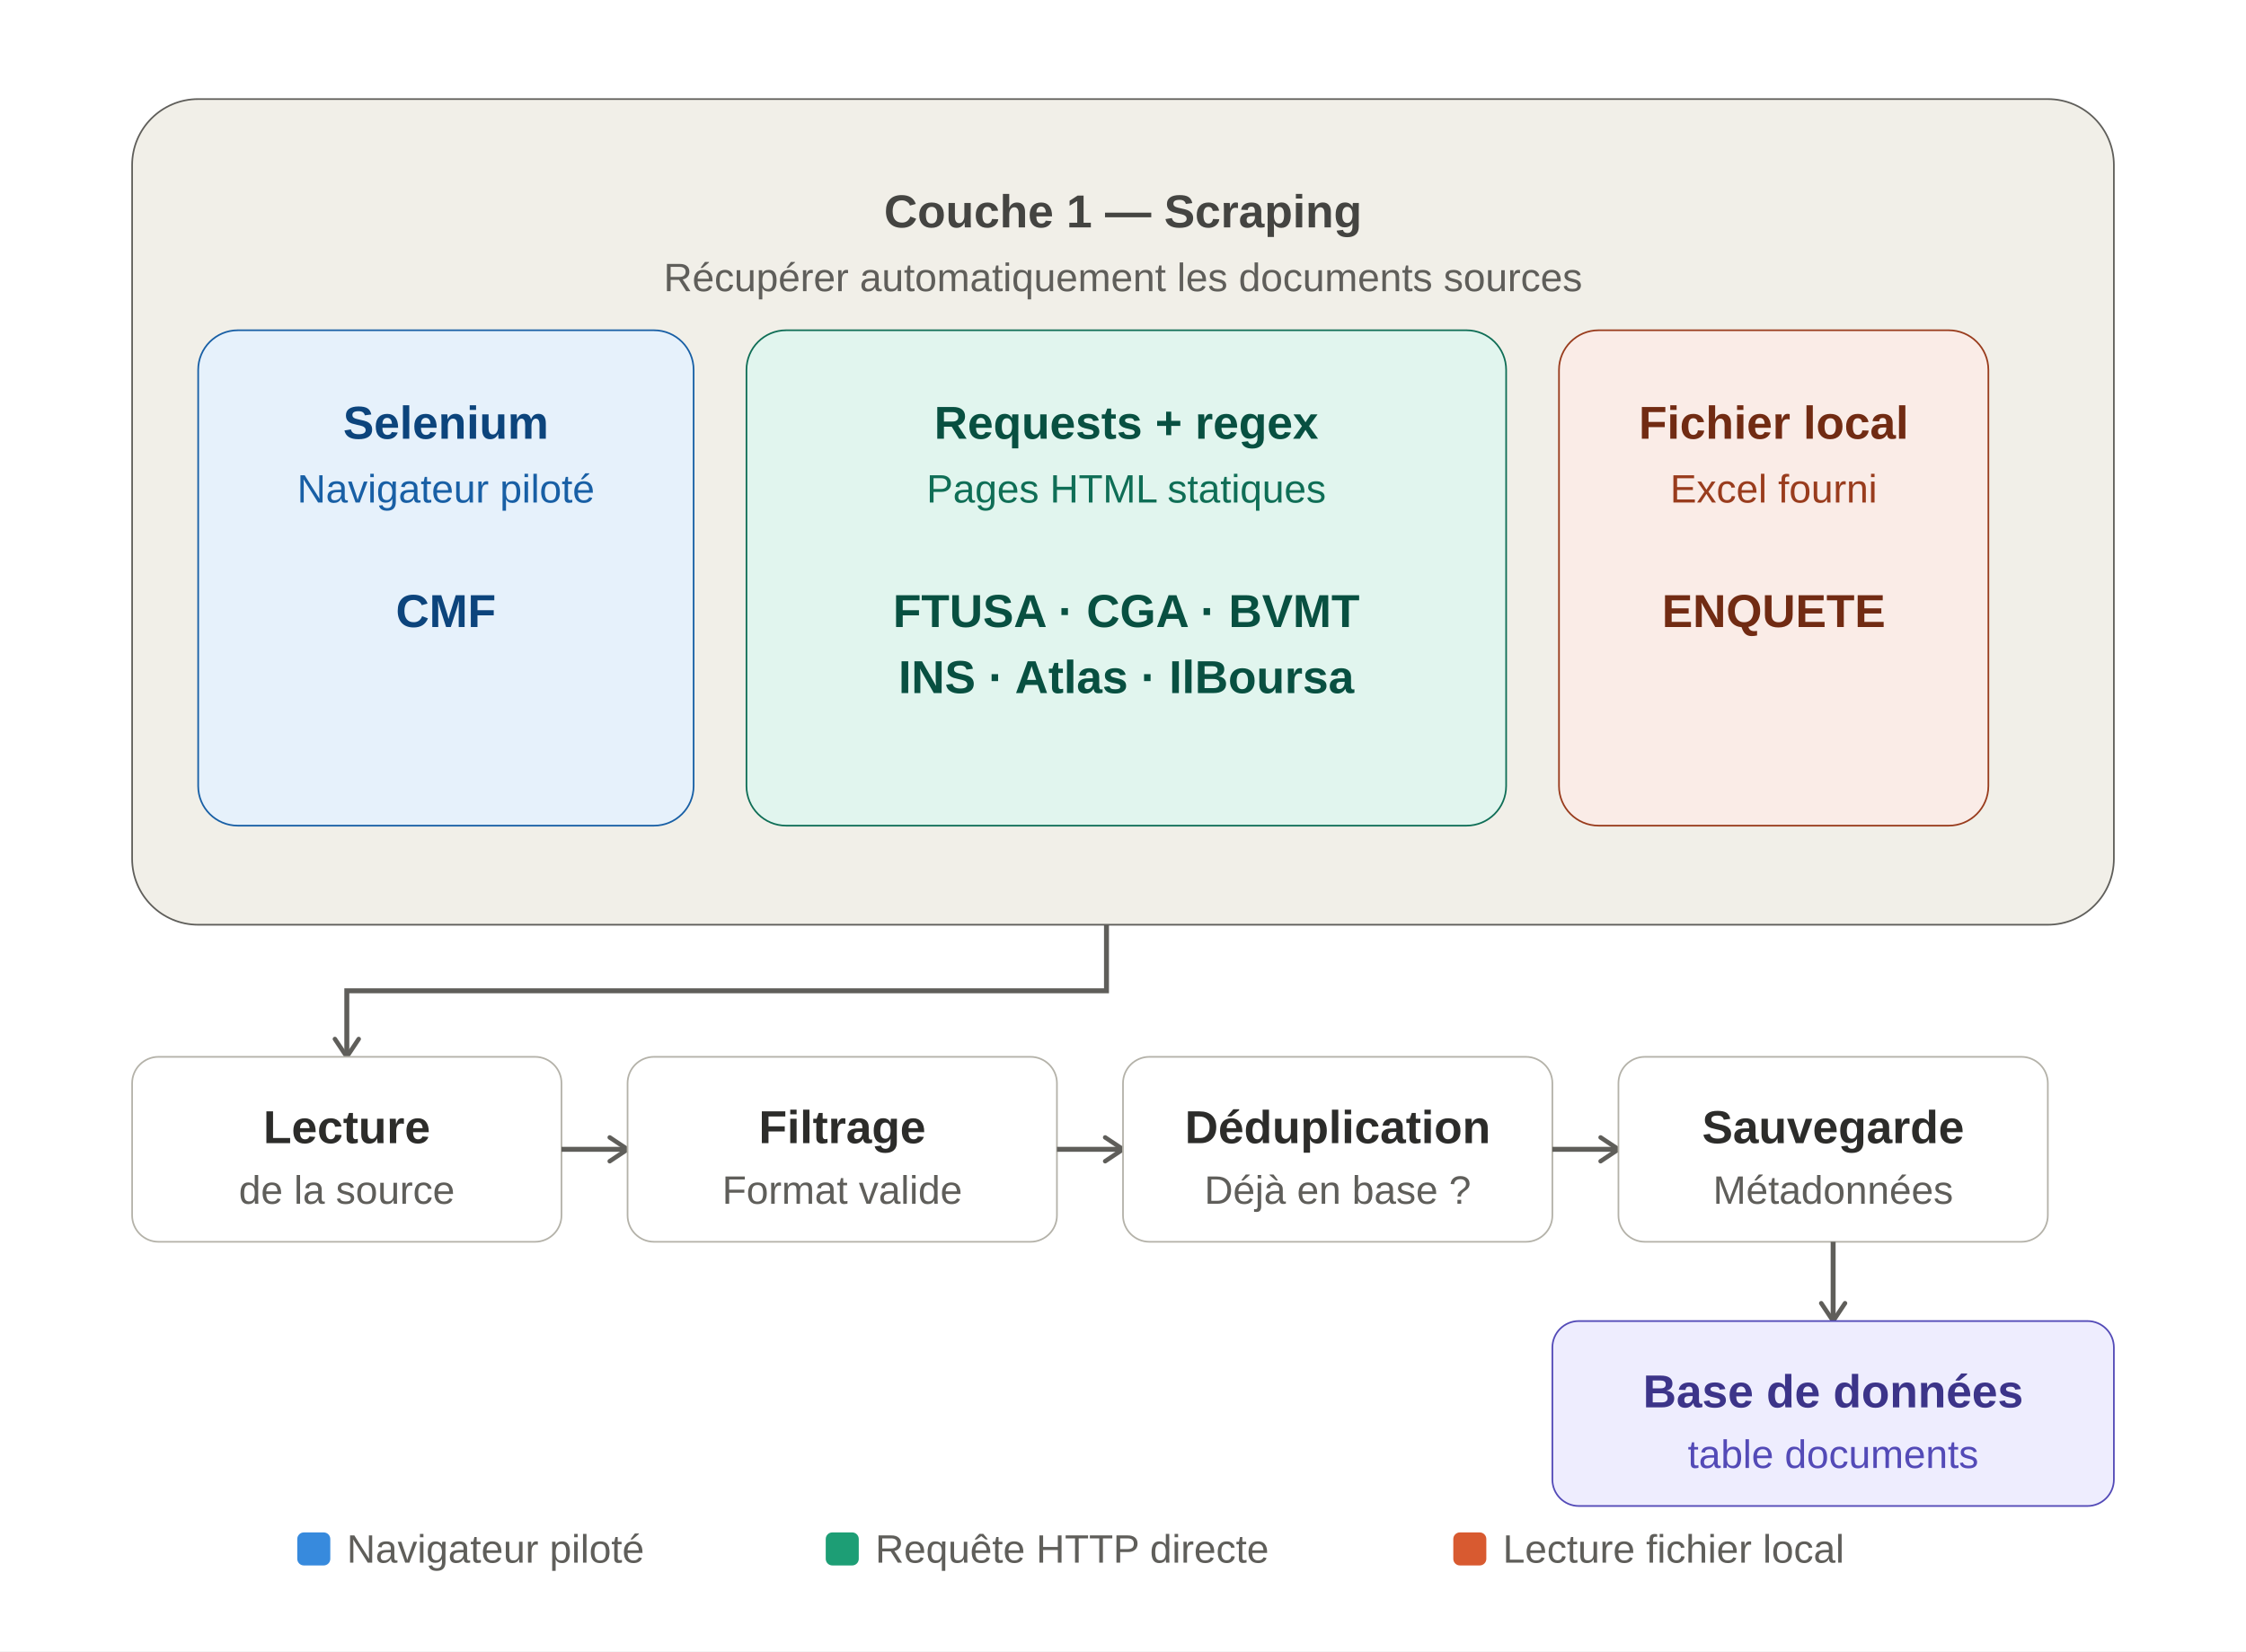
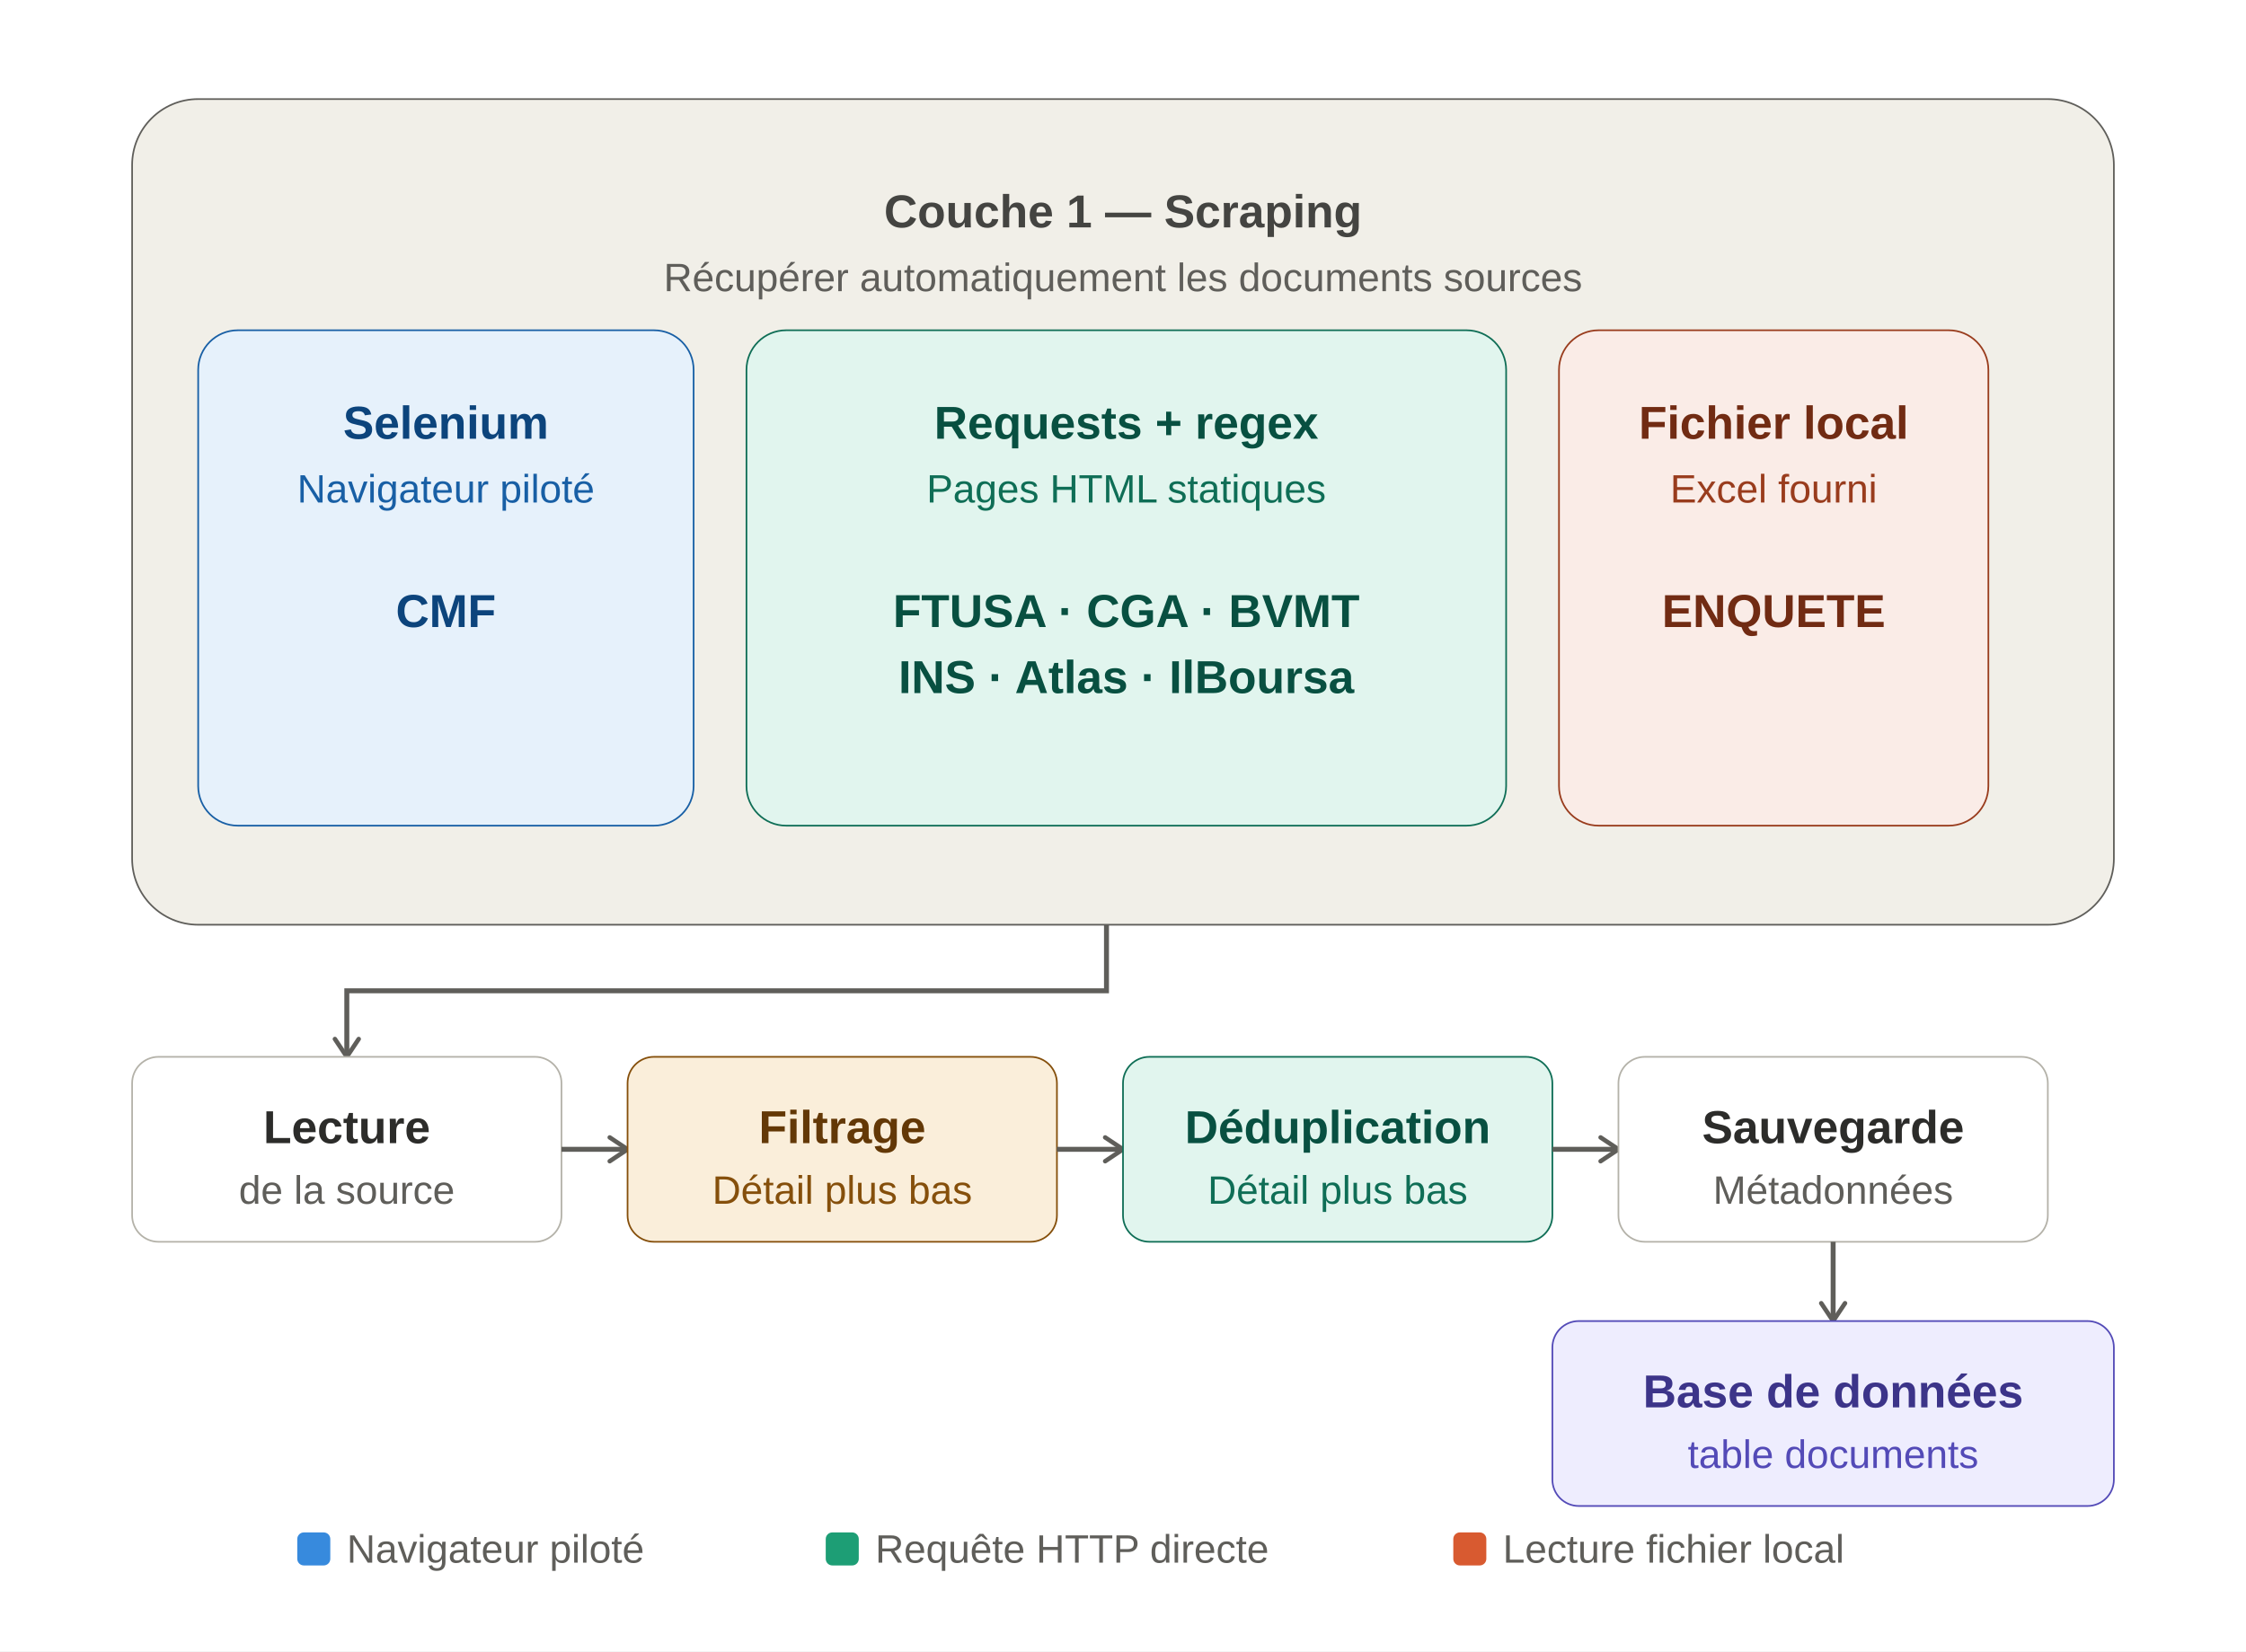
<svg xmlns="http://www.w3.org/2000/svg" width="680" height="500" viewBox="0 0 680 500">
  <defs>
    <marker id="arrow" viewBox="0 0 10 10" refX="8" refY="5" markerWidth="6" markerHeight="6" orient="auto-start-reverse">
      <path d="M2 1L8 5L2 9" fill="none" stroke="#5F5E5A" stroke-width="1.5" stroke-linecap="round" stroke-linejoin="round" />
    </marker>
  </defs>
  <rect x="0" y="0" width="680" height="500" fill="#FFFFFF" />
  <rect x="40" y="30" width="600" height="250" rx="20" fill="#F1EFE8" stroke="#5F5E5A" stroke-width="0.5" />
  <text x="340" y="64" text-anchor="middle" dominant-baseline="central" font-family="Arial, Helvetica, sans-serif" font-size="14" font-weight="700" fill="#444441">Couche 1 — Scraping</text>
  <text x="340" y="84" text-anchor="middle" dominant-baseline="central" font-family="Arial, Helvetica, sans-serif" font-size="12" fill="#5F5E5A">Récupérer automatiquement les documents sources</text>
  <rect x="60" y="100" width="150" height="150" rx="12" fill="#E6F1FB" stroke="#185FA5" stroke-width="0.5" />
  <text x="135" y="128" text-anchor="middle" dominant-baseline="central" font-family="Arial, Helvetica, sans-serif" font-size="14" font-weight="700" fill="#0C447C">Selenium</text>
  <text x="135" y="148" text-anchor="middle" dominant-baseline="central" font-family="Arial, Helvetica, sans-serif" font-size="12" fill="#185FA5">Navigateur piloté</text>
  <text x="135" y="185" text-anchor="middle" dominant-baseline="central" font-family="Arial, Helvetica, sans-serif" font-size="14" font-weight="700" fill="#0C447C">CMF</text>
  <rect x="226" y="100" width="230" height="150" rx="12" fill="#E1F5EE" stroke="#0F6E56" stroke-width="0.5" />
  <text x="341" y="128" text-anchor="middle" dominant-baseline="central" font-family="Arial, Helvetica, sans-serif" font-size="14" font-weight="700" fill="#085041">Requests + regex</text>
  <text x="341" y="148" text-anchor="middle" dominant-baseline="central" font-family="Arial, Helvetica, sans-serif" font-size="12" fill="#0F6E56">Pages HTML statiques</text>
  <text x="341" y="185" text-anchor="middle" dominant-baseline="central" font-family="Arial, Helvetica, sans-serif" font-size="14" font-weight="700" fill="#085041">FTUSA · CGA · BVMT</text>
  <text x="341" y="205" text-anchor="middle" dominant-baseline="central" font-family="Arial, Helvetica, sans-serif" font-size="14" font-weight="700" fill="#085041">INS · Atlas · IlBoursa</text>
  <rect x="472" y="100" width="130" height="150" rx="12" fill="#FAECE7" stroke="#993C1D" stroke-width="0.5" />
  <text x="537" y="128" text-anchor="middle" dominant-baseline="central" font-family="Arial, Helvetica, sans-serif" font-size="14" font-weight="700" fill="#712B13">Fichier local</text>
  <text x="537" y="148" text-anchor="middle" dominant-baseline="central" font-family="Arial, Helvetica, sans-serif" font-size="12" fill="#993C1D">Excel fourni</text>
  <text x="537" y="185" text-anchor="middle" dominant-baseline="central" font-family="Arial, Helvetica, sans-serif" font-size="14" font-weight="700" fill="#712B13">ENQUETE</text>
  <path d="M335 280 L335 300 L105 300 L105 320" fill="none" stroke="#5F5E5A" stroke-width="1.5" marker-end="url(#arrow)" />
  <rect x="40" y="320" width="130" height="56" rx="8" fill="#FFFFFF" stroke="#B4B2A9" stroke-width="0.5" />
  <text x="105" y="341.28" text-anchor="middle" dominant-baseline="central" font-family="Arial, Helvetica, sans-serif" font-size="14" font-weight="700" fill="#2C2C2A">Lecture</text>
  <text x="105" y="360.32" text-anchor="middle" dominant-baseline="central" font-family="Arial, Helvetica, sans-serif" font-size="12" fill="#5F5E5A">de la source</text>
  <line x1="170" y1="348" x2="190" y2="348" stroke="#5F5E5A" stroke-width="1.5" marker-end="url(#arrow)" />
-   <rect x="190" y="320" width="130" height="56" rx="8" fill="#FFFFFF" stroke="#B4B2A9" stroke-width="0.5" />
-   <text x="255" y="341.28" text-anchor="middle" dominant-baseline="central" font-family="Arial, Helvetica, sans-serif" font-size="14" font-weight="700" fill="#2C2C2A">Filtrage</text>
-   <text x="255" y="360.32" text-anchor="middle" dominant-baseline="central" font-family="Arial, Helvetica, sans-serif" font-size="12" fill="#5F5E5A">Format valide</text>
+   <rect x="190" y="320" width="130" height="56" rx="8" fill="#FAEEDA" stroke="#854F0B" stroke-width="0.5" />
+   <text x="255" y="341.28" text-anchor="middle" dominant-baseline="central" font-family="Arial, Helvetica, sans-serif" font-size="14" font-weight="700" fill="#633806">Filtrage</text>
+   <text x="255" y="360.32" text-anchor="middle" dominant-baseline="central" font-family="Arial, Helvetica, sans-serif" font-size="12" fill="#854F0B">Détail plus bas</text>
  <line x1="320" y1="348" x2="340" y2="348" stroke="#5F5E5A" stroke-width="1.5" marker-end="url(#arrow)" />
-   <rect x="340" y="320" width="130" height="56" rx="8" fill="#FFFFFF" stroke="#B4B2A9" stroke-width="0.5" />
-   <text x="405" y="341.28" text-anchor="middle" dominant-baseline="central" font-family="Arial, Helvetica, sans-serif" font-size="14" font-weight="700" fill="#2C2C2A">Déduplication</text>
-   <text x="405" y="360.32" text-anchor="middle" dominant-baseline="central" font-family="Arial, Helvetica, sans-serif" font-size="12" fill="#5F5E5A">Déjà en base ?</text>
+   <rect x="340" y="320" width="130" height="56" rx="8" fill="#E1F5EE" stroke="#0F6E56" stroke-width="0.5" />
+   <text x="405" y="341.28" text-anchor="middle" dominant-baseline="central" font-family="Arial, Helvetica, sans-serif" font-size="14" font-weight="700" fill="#085041">Déduplication</text>
+   <text x="405" y="360.32" text-anchor="middle" dominant-baseline="central" font-family="Arial, Helvetica, sans-serif" font-size="12" fill="#0F6E56">Détail plus bas</text>
  <line x1="470" y1="348" x2="490" y2="348" stroke="#5F5E5A" stroke-width="1.5" marker-end="url(#arrow)" />
  <rect x="490" y="320" width="130" height="56" rx="8" fill="#FFFFFF" stroke="#B4B2A9" stroke-width="0.5" />
  <text x="555" y="341.28" text-anchor="middle" dominant-baseline="central" font-family="Arial, Helvetica, sans-serif" font-size="14" font-weight="700" fill="#2C2C2A">Sauvegarde</text>
  <text x="555" y="360.32" text-anchor="middle" dominant-baseline="central" font-family="Arial, Helvetica, sans-serif" font-size="12" fill="#5F5E5A">Métadonnées</text>
  <line x1="555" y1="376" x2="555" y2="400" stroke="#5F5E5A" stroke-width="1.5" marker-end="url(#arrow)" />
  <rect x="470" y="400" width="170" height="56" rx="8" fill="#EEEDFE" stroke="#534AB7" stroke-width="0.5" />
  <text x="555" y="421.28" text-anchor="middle" dominant-baseline="central" font-family="Arial, Helvetica, sans-serif" font-size="14" font-weight="700" fill="#3C3489">Base de données</text>
  <text x="555" y="440.32" text-anchor="middle" dominant-baseline="central" font-family="Arial, Helvetica, sans-serif" font-size="12" fill="#534AB7">table documents</text>
  <rect x="90" y="464" width="10" height="10" rx="2" fill="#378ADD" />
  <text x="105" y="469" dominant-baseline="central" font-family="Arial, Helvetica, sans-serif" font-size="12" fill="#5F5E5A">Navigateur piloté</text>
  <rect x="250" y="464" width="10" height="10" rx="2" fill="#1D9E75" />
  <text x="265" y="469" dominant-baseline="central" font-family="Arial, Helvetica, sans-serif" font-size="12" fill="#5F5E5A">Requête HTTP directe</text>
  <rect x="440" y="464" width="10" height="10" rx="2" fill="#D85A30" />
  <text x="455" y="469" dominant-baseline="central" font-family="Arial, Helvetica, sans-serif" font-size="12" fill="#5F5E5A">Lecture fichier local</text>
</svg>
